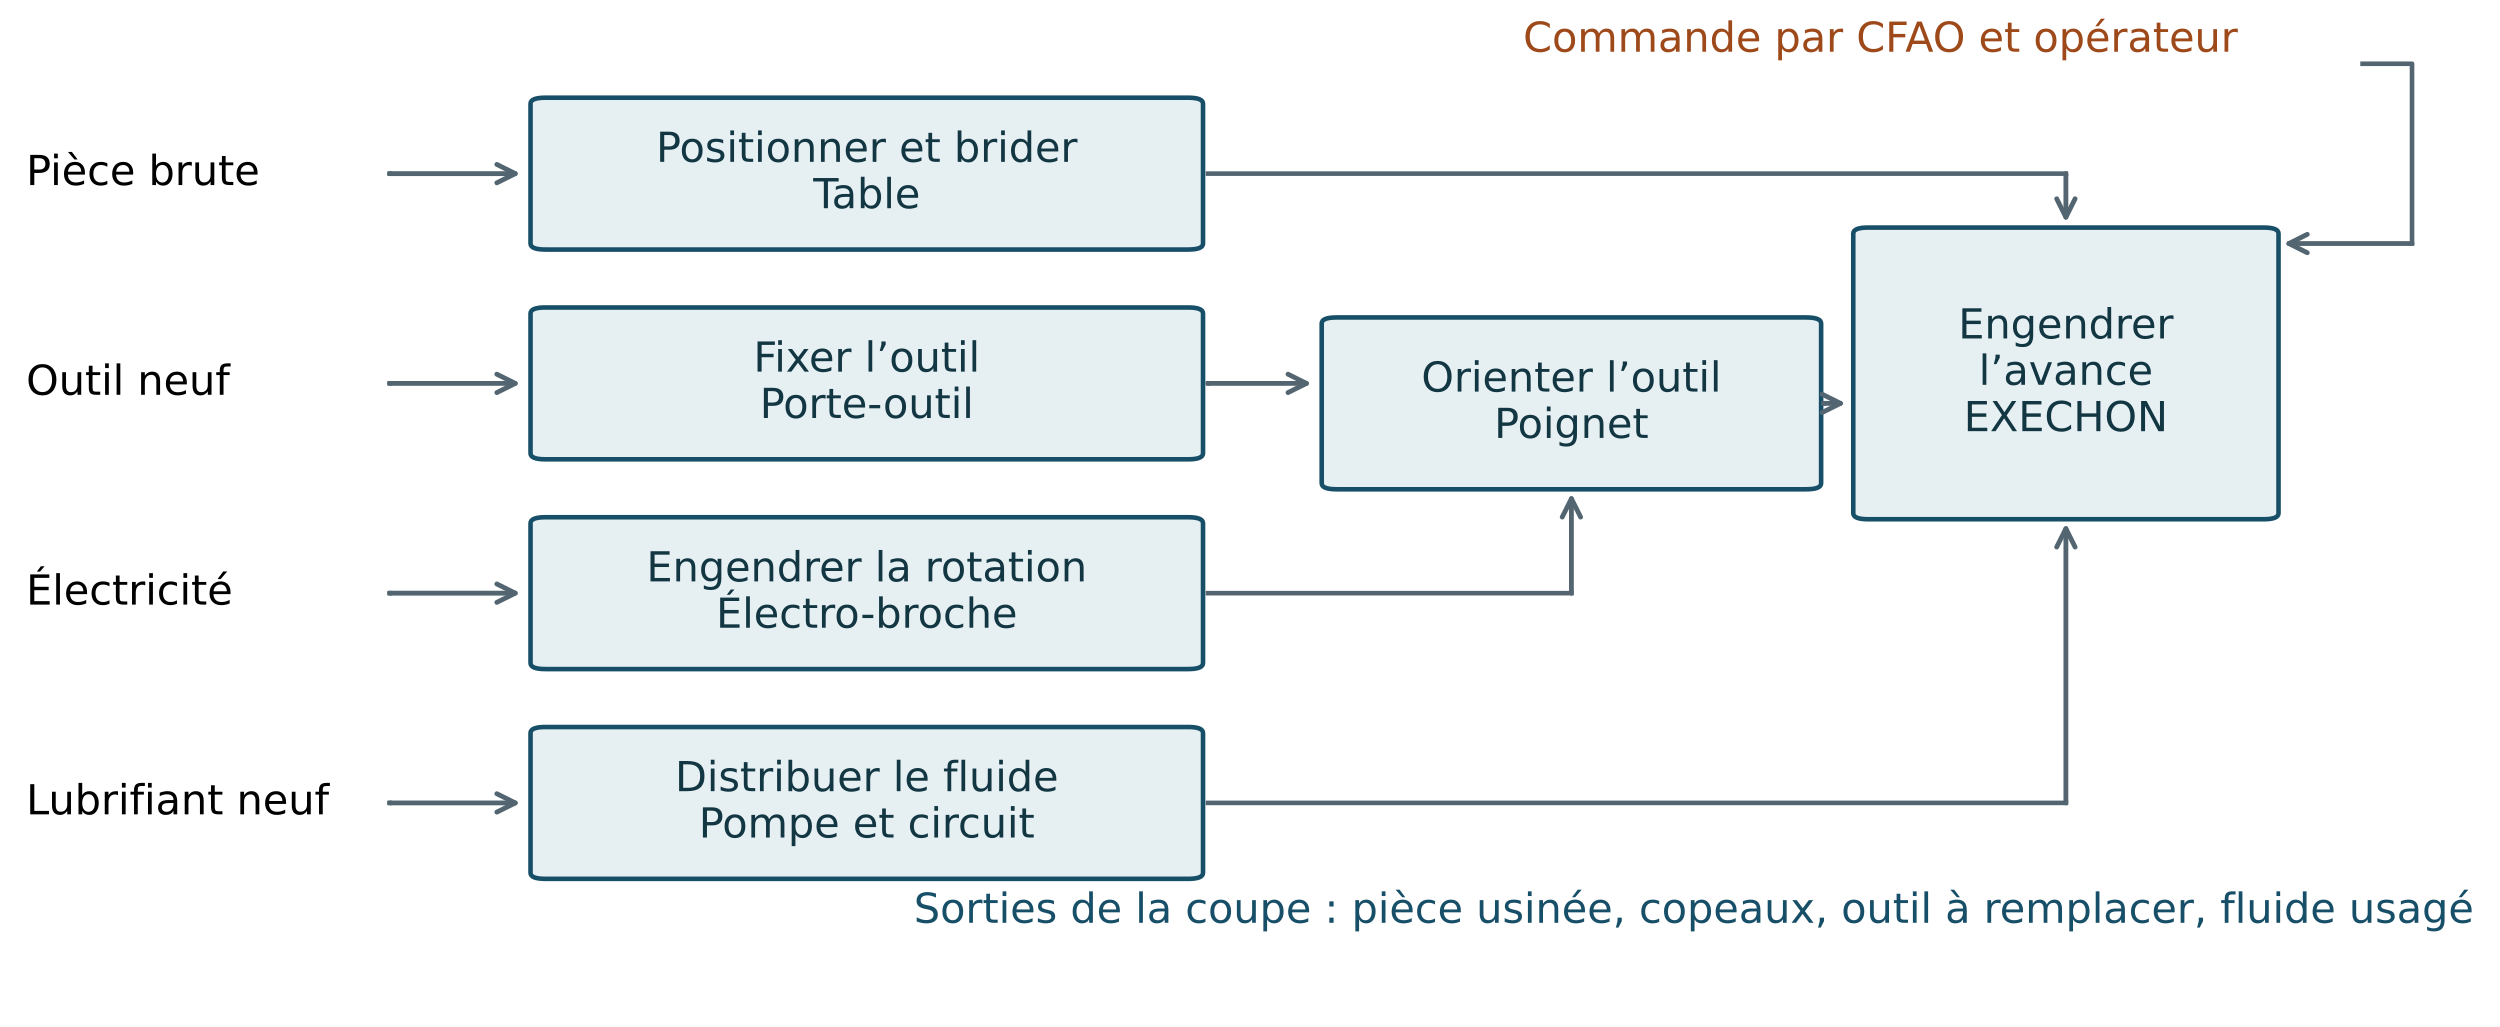
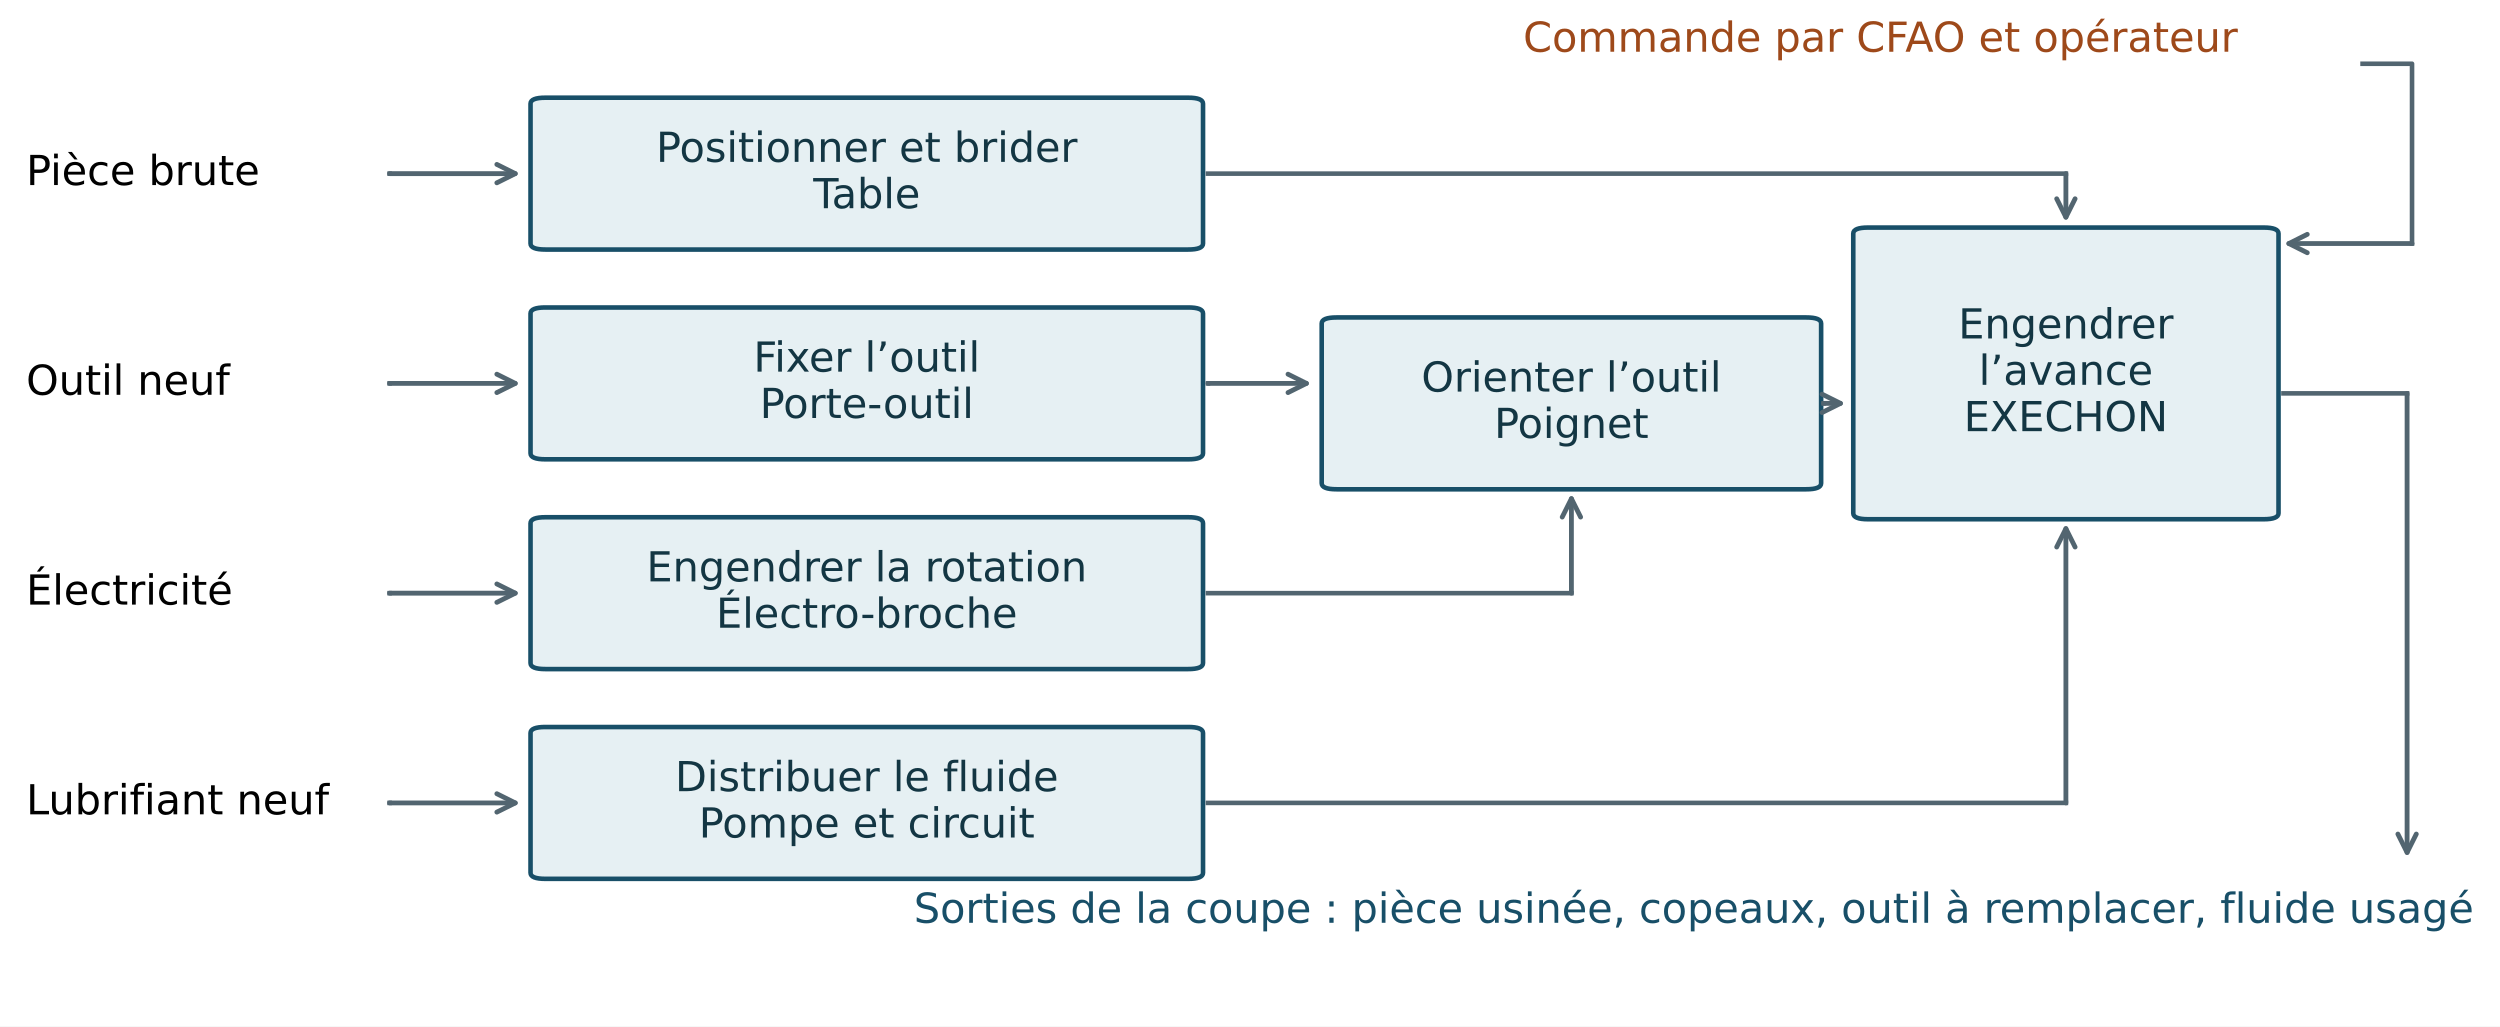
<svg xmlns="http://www.w3.org/2000/svg" xmlns:xlink="http://www.w3.org/1999/xlink" width="543.6pt" height="223.2pt" viewBox="0 0 543.6 223.2" version="1.1">
  <defs>
    <style type="text/css">*{stroke-linejoin: round; stroke-linecap: butt}</style>
  </defs>
  <g id="figure_1">
    <g id="patch_1">
      <path d="M 0 223.2 L 543.6 223.2 L 543.6 0 L 0 0 z " style="fill: #ffffff" />
    </g>
    <g id="axes_1">
      <g id="patch_2">
        <path d="M 118.584 54.259 L 258.36 54.259 Q 261.586 54.259 261.586 52.956 L 261.586 22.548 Q 261.586 21.245 258.36 21.245 L 118.584 21.245 Q 115.359 21.245 115.359 22.548 L 115.359 52.956 Q 115.359 54.259 118.584 54.259 z " clip-path="url(#p6e72e09a3e)" style="fill: #e6f0f3; stroke: #184f68; stroke-linejoin: miter" />
      </g>
      <g id="patch_3">
        <path d="M 118.584 99.871 L 258.36 99.871 Q 261.586 99.871 261.586 98.568 L 261.586 68.16 Q 261.586 66.857 258.36 66.857 L 118.584 66.857 Q 115.359 66.857 115.359 68.16 L 115.359 98.568 Q 115.359 99.871 118.584 99.871 z " clip-path="url(#p6e72e09a3e)" style="fill: #e6f0f3; stroke: #184f68; stroke-linejoin: miter" />
      </g>
      <g id="patch_4">
        <path d="M 118.584 145.483 L 258.36 145.483 Q 261.586 145.483 261.586 144.18 L 261.586 113.772 Q 261.586 112.469 258.36 112.469 L 118.584 112.469 Q 115.359 112.469 115.359 113.772 L 115.359 144.18 Q 115.359 145.483 118.584 145.483 z " clip-path="url(#p6e72e09a3e)" style="fill: #e6f0f3; stroke: #184f68; stroke-linejoin: miter" />
      </g>
      <g id="patch_5">
        <path d="M 118.584 191.095 L 258.36 191.095 Q 261.586 191.095 261.586 189.792 L 261.586 159.384 Q 261.586 158.081 258.36 158.081 L 118.584 158.081 Q 115.359 158.081 115.359 159.384 L 115.359 189.792 Q 115.359 191.095 118.584 191.095 z " clip-path="url(#p6e72e09a3e)" style="fill: #e6f0f3; stroke: #184f68; stroke-linejoin: miter" />
      </g>
      <g id="patch_6">
        <path d="M 290.616 106.387 L 392.76 106.387 Q 395.985 106.387 395.985 105.084 L 395.985 70.332 Q 395.985 69.029 392.76 69.029 L 290.616 69.029 Q 287.39 69.029 287.39 70.332 L 287.39 105.084 Q 287.39 106.387 290.616 106.387 z " clip-path="url(#p6e72e09a3e)" style="fill: #e6f0f3; stroke: #184f68; stroke-linejoin: miter" />
      </g>
      <g id="patch_7">
        <path d="M 406.2 112.903 L 492.216 112.903 Q 495.441 112.903 495.441 111.6 L 495.441 50.784 Q 495.441 49.481 492.216 49.481 L 406.2 49.481 Q 402.974 49.481 402.974 50.784 L 402.974 111.6 Q 402.974 112.903 406.2 112.903 z " clip-path="url(#p6e72e09a3e)" style="fill: #e6f0f3; stroke: #184f68; stroke-linejoin: miter" />
      </g>
      <g id="line2d_1">
        <path d="M 84.715 37.752 " clip-path="url(#p6e72e09a3e)" style="fill: none; stroke: #526570; stroke-linecap: square" />
      </g>
      <g id="line2d_2">
        <path d="M 84.715 83.364 " clip-path="url(#p6e72e09a3e)" style="fill: none; stroke: #526570; stroke-linecap: square" />
      </g>
      <g id="line2d_3">
        <path d="M 84.715 128.976 " clip-path="url(#p6e72e09a3e)" style="fill: none; stroke: #526570; stroke-linecap: square" />
      </g>
      <g id="line2d_4">
        <path d="M 84.715 174.588 " clip-path="url(#p6e72e09a3e)" style="fill: none; stroke: #526570; stroke-linecap: square" />
      </g>
      <g id="line2d_5">
        <path d="M 262.661 37.752 L 449.208 37.752 " clip-path="url(#p6e72e09a3e)" style="fill: none; stroke: #526570; stroke-linecap: square" />
      </g>
      <g id="line2d_6">
        <path d="M 262.661 83.364 " clip-path="url(#p6e72e09a3e)" style="fill: none; stroke: #526570; stroke-linecap: square" />
      </g>
      <g id="line2d_7">
        <path d="M 262.661 128.976 L 341.688 128.976 " clip-path="url(#p6e72e09a3e)" style="fill: none; stroke: #526570; stroke-linecap: square" />
      </g>
      <g id="line2d_8">
        <path d="M 396.523 87.708 " clip-path="url(#p6e72e09a3e)" style="fill: none; stroke: #526570; stroke-linecap: square" />
      </g>
      <g id="line2d_9">
        <path d="M 262.661 174.588 L 449.208 174.588 " clip-path="url(#p6e72e09a3e)" style="fill: none; stroke: #526570; stroke-linecap: square" />
      </g>
      <g id="line2d_10">
        <path d="M 513.72 13.86 L 524.472 13.86 L 524.472 52.956 " clip-path="url(#p6e72e09a3e)" style="fill: none; stroke: #526570; stroke-linecap: square" />
+       </g>
+       <g id="line2d_11">
+         <path d="M 496.517 85.536 L 523.397 85.536 " clip-path="url(#p6e72e09a3e)" style="fill: none; stroke: #526570; stroke-linecap: square" />
      </g>
      <g id="text_1">
        <g transform="translate(5.688238 40.2356) scale(0.09 -0.09)">
          <defs>
            <path id="DejaVuSans-50" d="M 1259 4147 L 1259 2394 L 2053 2394 Q 2494 2394 2734 2622 Q 2975 2850 2975 3272 Q 2975 3691 2734 3919 Q 2494 4147 2053 4147 L 1259 4147 z M 628 4666 L 2053 4666 Q 2838 4666 3239 4311 Q 3641 3956 3641 3272 Q 3641 2581 3239 2228 Q 2838 1875 2053 1875 L 1259 1875 L 1259 0 L 628 0 L 628 4666 z " transform="scale(0.015625)" />
            <path id="DejaVuSans-69" d="M 603 3500 L 1178 3500 L 1178 0 L 603 0 L 603 3500 z M 603 4863 L 1178 4863 L 1178 4134 L 603 4134 L 603 4863 z " transform="scale(0.015625)" />
            <path id="DejaVuSans-e8" d="M 3597 1894 L 3597 1613 L 953 1613 Q 991 1019 1311 708 Q 1631 397 2203 397 Q 2534 397 2845 478 Q 3156 559 3463 722 L 3463 178 Q 3153 47 2828 -22 Q 2503 -91 2169 -91 Q 1331 -91 842 396 Q 353 884 353 1716 Q 353 2575 817 3079 Q 1281 3584 2069 3584 Q 2775 3584 3186 3129 Q 3597 2675 3597 1894 z M 3022 2063 Q 3016 2534 2758 2815 Q 2500 3097 2075 3097 Q 1594 3097 1305 2825 Q 1016 2553 972 2059 L 3022 2063 z M 1579 5119 L 2460 3950 L 1982 3950 L 963 5119 L 1579 5119 z " transform="scale(0.015625)" />
            <path id="DejaVuSans-63" d="M 3122 3366 L 3122 2828 Q 2878 2963 2633 3030 Q 2388 3097 2138 3097 Q 1578 3097 1268 2742 Q 959 2388 959 1747 Q 959 1106 1268 751 Q 1578 397 2138 397 Q 2388 397 2633 464 Q 2878 531 3122 666 L 3122 134 Q 2881 22 2623 -34 Q 2366 -91 2075 -91 Q 1284 -91 818 406 Q 353 903 353 1747 Q 353 2603 823 3093 Q 1294 3584 2113 3584 Q 2378 3584 2631 3529 Q 2884 3475 3122 3366 z " transform="scale(0.015625)" />
            <path id="DejaVuSans-65" d="M 3597 1894 L 3597 1613 L 953 1613 Q 991 1019 1311 708 Q 1631 397 2203 397 Q 2534 397 2845 478 Q 3156 559 3463 722 L 3463 178 Q 3153 47 2828 -22 Q 2503 -91 2169 -91 Q 1331 -91 842 396 Q 353 884 353 1716 Q 353 2575 817 3079 Q 1281 3584 2069 3584 Q 2775 3584 3186 3129 Q 3597 2675 3597 1894 z M 3022 2063 Q 3016 2534 2758 2815 Q 2500 3097 2075 3097 Q 1594 3097 1305 2825 Q 1016 2553 972 2059 L 3022 2063 z " transform="scale(0.015625)" />
            <path id="DejaVuSans-20" transform="scale(0.015625)" />
            <path id="DejaVuSans-62" d="M 3116 1747 Q 3116 2381 2855 2742 Q 2594 3103 2138 3103 Q 1681 3103 1420 2742 Q 1159 2381 1159 1747 Q 1159 1113 1420 752 Q 1681 391 2138 391 Q 2594 391 2855 752 Q 3116 1113 3116 1747 z M 1159 2969 Q 1341 3281 1617 3432 Q 1894 3584 2278 3584 Q 2916 3584 3314 3078 Q 3713 2572 3713 1747 Q 3713 922 3314 415 Q 2916 -91 2278 -91 Q 1894 -91 1617 61 Q 1341 213 1159 525 L 1159 0 L 581 0 L 581 4863 L 1159 4863 L 1159 2969 z " transform="scale(0.015625)" />
            <path id="DejaVuSans-72" d="M 2631 2963 Q 2534 3019 2420 3045 Q 2306 3072 2169 3072 Q 1681 3072 1420 2755 Q 1159 2438 1159 1844 L 1159 0 L 581 0 L 581 3500 L 1159 3500 L 1159 2956 Q 1341 3275 1631 3429 Q 1922 3584 2338 3584 Q 2397 3584 2469 3576 Q 2541 3569 2628 3553 L 2631 2963 z " transform="scale(0.015625)" />
            <path id="DejaVuSans-75" d="M 544 1381 L 544 3500 L 1119 3500 L 1119 1403 Q 1119 906 1312 657 Q 1506 409 1894 409 Q 2359 409 2629 706 Q 2900 1003 2900 1516 L 2900 3500 L 3475 3500 L 3475 0 L 2900 0 L 2900 538 Q 2691 219 2414 64 Q 2138 -91 1772 -91 Q 1169 -91 856 284 Q 544 659 544 1381 z M 1991 3584 L 1991 3584 z " transform="scale(0.015625)" />
            <path id="DejaVuSans-74" d="M 1172 4494 L 1172 3500 L 2356 3500 L 2356 3053 L 1172 3053 L 1172 1153 Q 1172 725 1289 603 Q 1406 481 1766 481 L 2356 481 L 2356 0 L 1766 0 Q 1100 0 847 248 Q 594 497 594 1153 L 594 3053 L 172 3053 L 172 3500 L 594 3500 L 594 4494 L 1172 4494 z " transform="scale(0.015625)" />
          </defs>
          <use xlink:href="#DejaVuSans-50" />
          <use xlink:href="#DejaVuSans-69" transform="translate(58.05273 0)" />
          <use xlink:href="#DejaVuSans-e8" transform="translate(85.83594 0)" />
          <use xlink:href="#DejaVuSans-63" transform="translate(147.3594 0)" />
          <use xlink:href="#DejaVuSans-65" transform="translate(202.3398 0)" />
          <use xlink:href="#DejaVuSans-20" transform="translate(263.8633 0)" />
          <use xlink:href="#DejaVuSans-62" transform="translate(295.6504 0)" />
          <use xlink:href="#DejaVuSans-72" transform="translate(359.127 0)" />
          <use xlink:href="#DejaVuSans-75" transform="translate(400.2402 0)" />
          <use xlink:href="#DejaVuSans-74" transform="translate(463.6191 0)" />
          <use xlink:href="#DejaVuSans-65" transform="translate(502.8281 0)" />
        </g>
      </g>
      <g id="patch_8">
        <path d="M 84.715 37.752 Q 98.962 37.752 112.034 37.752 " style="fill: none; stroke: #526570; stroke-width: 1.05; stroke-linecap: round" />
        <path d="M 108.034 35.752 L 112.034 37.752 L 108.034 39.752 " style="fill: none; stroke: #526570; stroke-width: 1.05; stroke-linecap: round" />
      </g>
      <g id="text_2">
        <g style="fill: #133643" transform="translate(142.6579 35.19658) scale(0.09 -0.09)">
          <defs>
            <path id="DejaVuSans-6f" d="M 1959 3097 Q 1497 3097 1228 2736 Q 959 2375 959 1747 Q 959 1119 1226 758 Q 1494 397 1959 397 Q 2419 397 2687 759 Q 2956 1122 2956 1747 Q 2956 2369 2687 2733 Q 2419 3097 1959 3097 z M 1959 3584 Q 2709 3584 3137 3096 Q 3566 2609 3566 1747 Q 3566 888 3137 398 Q 2709 -91 1959 -91 Q 1206 -91 779 398 Q 353 888 353 1747 Q 353 2609 779 3096 Q 1206 3584 1959 3584 z " transform="scale(0.015625)" />
            <path id="DejaVuSans-73" d="M 2834 3397 L 2834 2853 Q 2591 2978 2328 3040 Q 2066 3103 1784 3103 Q 1356 3103 1142 2972 Q 928 2841 928 2578 Q 928 2378 1081 2264 Q 1234 2150 1697 2047 L 1894 2003 Q 2506 1872 2764 1633 Q 3022 1394 3022 966 Q 3022 478 2636 193 Q 2250 -91 1575 -91 Q 1294 -91 989 -36 Q 684 19 347 128 L 347 722 Q 666 556 975 473 Q 1284 391 1588 391 Q 1994 391 2212 530 Q 2431 669 2431 922 Q 2431 1156 2273 1281 Q 2116 1406 1581 1522 L 1381 1569 Q 847 1681 609 1914 Q 372 2147 372 2553 Q 372 3047 722 3315 Q 1072 3584 1716 3584 Q 2034 3584 2315 3537 Q 2597 3491 2834 3397 z " transform="scale(0.015625)" />
            <path id="DejaVuSans-6e" d="M 3513 2113 L 3513 0 L 2938 0 L 2938 2094 Q 2938 2591 2744 2837 Q 2550 3084 2163 3084 Q 1697 3084 1428 2787 Q 1159 2491 1159 1978 L 1159 0 L 581 0 L 581 3500 L 1159 3500 L 1159 2956 Q 1366 3272 1645 3428 Q 1925 3584 2291 3584 Q 2894 3584 3203 3211 Q 3513 2838 3513 2113 z " transform="scale(0.015625)" />
            <path id="DejaVuSans-64" d="M 2906 2969 L 2906 4863 L 3481 4863 L 3481 0 L 2906 0 L 2906 525 Q 2725 213 2448 61 Q 2172 -91 1784 -91 Q 1150 -91 751 415 Q 353 922 353 1747 Q 353 2572 751 3078 Q 1150 3584 1784 3584 Q 2172 3584 2448 3432 Q 2725 3281 2906 2969 z M 947 1747 Q 947 1113 1208 752 Q 1469 391 1925 391 Q 2381 391 2643 752 Q 2906 1113 2906 1747 Q 2906 2381 2643 2742 Q 2381 3103 1925 3103 Q 1469 3103 1208 2742 Q 947 2381 947 1747 z " transform="scale(0.015625)" />
          </defs>
          <use xlink:href="#DejaVuSans-50" />
          <use xlink:href="#DejaVuSans-6f" transform="translate(56.67773 0)" />
          <use xlink:href="#DejaVuSans-73" transform="translate(117.8594 0)" />
          <use xlink:href="#DejaVuSans-69" transform="translate(169.959 0)" />
          <use xlink:href="#DejaVuSans-74" transform="translate(197.7422 0)" />
          <use xlink:href="#DejaVuSans-69" transform="translate(236.9512 0)" />
          <use xlink:href="#DejaVuSans-6f" transform="translate(264.7344 0)" />
          <use xlink:href="#DejaVuSans-6e" transform="translate(325.916 0)" />
          <use xlink:href="#DejaVuSans-6e" transform="translate(389.2949 0)" />
          <use xlink:href="#DejaVuSans-65" transform="translate(452.6738 0)" />
          <use xlink:href="#DejaVuSans-72" transform="translate(514.1973 0)" />
          <use xlink:href="#DejaVuSans-20" transform="translate(555.3105 0)" />
          <use xlink:href="#DejaVuSans-65" transform="translate(587.0977 0)" />
          <use xlink:href="#DejaVuSans-74" transform="translate(648.6211 0)" />
          <use xlink:href="#DejaVuSans-20" transform="translate(687.8301 0)" />
          <use xlink:href="#DejaVuSans-62" transform="translate(719.6172 0)" />
          <use xlink:href="#DejaVuSans-72" transform="translate(783.0938 0)" />
          <use xlink:href="#DejaVuSans-69" transform="translate(824.207 0)" />
          <use xlink:href="#DejaVuSans-64" transform="translate(851.9902 0)" />
          <use xlink:href="#DejaVuSans-65" transform="translate(915.4668 0)" />
          <use xlink:href="#DejaVuSans-72" transform="translate(976.9902 0)" />
        </g>
        <g style="fill: #133643" transform="translate(176.8325 45.27462) scale(0.09 -0.09)">
          <defs>
            <path id="DejaVuSans-54" d="M -19 4666 L 3928 4666 L 3928 4134 L 2272 4134 L 2272 0 L 1638 0 L 1638 4134 L -19 4134 L -19 4666 z " transform="scale(0.015625)" />
            <path id="DejaVuSans-61" d="M 2194 1759 Q 1497 1759 1228 1600 Q 959 1441 959 1056 Q 959 750 1161 570 Q 1363 391 1709 391 Q 2188 391 2477 730 Q 2766 1069 2766 1631 L 2766 1759 L 2194 1759 z M 3341 1997 L 3341 0 L 2766 0 L 2766 531 Q 2569 213 2275 61 Q 1981 -91 1556 -91 Q 1019 -91 701 211 Q 384 513 384 1019 Q 384 1609 779 1909 Q 1175 2209 1959 2209 L 2766 2209 L 2766 2266 Q 2766 2663 2505 2880 Q 2244 3097 1772 3097 Q 1472 3097 1187 3025 Q 903 2953 641 2809 L 641 3341 Q 956 3463 1253 3523 Q 1550 3584 1831 3584 Q 2591 3584 2966 3190 Q 3341 2797 3341 1997 z " transform="scale(0.015625)" />
            <path id="DejaVuSans-6c" d="M 603 4863 L 1178 4863 L 1178 0 L 603 0 L 603 4863 z " transform="scale(0.015625)" />
          </defs>
          <use xlink:href="#DejaVuSans-54" />
          <use xlink:href="#DejaVuSans-61" transform="translate(44.58398 0)" />
          <use xlink:href="#DejaVuSans-62" transform="translate(105.8633 0)" />
          <use xlink:href="#DejaVuSans-6c" transform="translate(169.3398 0)" />
          <use xlink:href="#DejaVuSans-65" transform="translate(197.123 0)" />
        </g>
      </g>
      <g id="text_3">
        <g transform="translate(5.688238 85.8475) scale(0.09 -0.09)">
          <defs>
            <path id="DejaVuSans-4f" d="M 2522 4238 Q 1834 4238 1429 3725 Q 1025 3213 1025 2328 Q 1025 1447 1429 934 Q 1834 422 2522 422 Q 3209 422 3611 934 Q 4013 1447 4013 2328 Q 4013 3213 3611 3725 Q 3209 4238 2522 4238 z M 2522 4750 Q 3503 4750 4090 4092 Q 4678 3434 4678 2328 Q 4678 1225 4090 567 Q 3503 -91 2522 -91 Q 1538 -91 948 565 Q 359 1222 359 2328 Q 359 3434 948 4092 Q 1538 4750 2522 4750 z " transform="scale(0.015625)" />
            <path id="DejaVuSans-66" d="M 2375 4863 L 2375 4384 L 1825 4384 Q 1516 4384 1395 4259 Q 1275 4134 1275 3809 L 1275 3500 L 2222 3500 L 2222 3053 L 1275 3053 L 1275 0 L 697 0 L 697 3053 L 147 3053 L 147 3500 L 697 3500 L 697 3744 Q 697 4328 969 4595 Q 1241 4863 1831 4863 L 2375 4863 z " transform="scale(0.015625)" />
          </defs>
          <use xlink:href="#DejaVuSans-4f" />
          <use xlink:href="#DejaVuSans-75" transform="translate(78.71094 0)" />
          <use xlink:href="#DejaVuSans-74" transform="translate(142.0898 0)" />
          <use xlink:href="#DejaVuSans-69" transform="translate(181.2988 0)" />
          <use xlink:href="#DejaVuSans-6c" transform="translate(209.082 0)" />
          <use xlink:href="#DejaVuSans-20" transform="translate(236.8652 0)" />
          <use xlink:href="#DejaVuSans-6e" transform="translate(268.6523 0)" />
          <use xlink:href="#DejaVuSans-65" transform="translate(332.0312 0)" />
          <use xlink:href="#DejaVuSans-75" transform="translate(393.5547 0)" />
          <use xlink:href="#DejaVuSans-66" transform="translate(456.9336 0)" />
        </g>
      </g>
      <g id="patch_9">
        <path d="M 84.715 83.364 Q 98.962 83.364 112.034 83.364 " style="fill: none; stroke: #526570; stroke-width: 1.05; stroke-linecap: round" />
        <path d="M 108.034 81.364 L 112.034 83.364 L 108.034 85.364 " style="fill: none; stroke: #526570; stroke-width: 1.05; stroke-linecap: round" />
      </g>
      <g id="text_4">
        <g style="fill: #133643" transform="translate(163.8381 80.80848) scale(0.09 -0.09)">
          <defs>
            <path id="DejaVuSans-46" d="M 628 4666 L 3309 4666 L 3309 4134 L 1259 4134 L 1259 2759 L 3109 2759 L 3109 2228 L 1259 2228 L 1259 0 L 628 0 L 628 4666 z " transform="scale(0.015625)" />
            <path id="DejaVuSans-78" d="M 3513 3500 L 2247 1797 L 3578 0 L 2900 0 L 1881 1375 L 863 0 L 184 0 L 1544 1831 L 300 3500 L 978 3500 L 1906 2253 L 2834 3500 L 3513 3500 z " transform="scale(0.015625)" />
            <path id="DejaVuSans-2019" d="M 813 4666 L 1472 4666 L 1472 4191 L 959 3194 L 556 3194 L 813 4191 L 813 4666 z " transform="scale(0.015625)" />
          </defs>
          <use xlink:href="#DejaVuSans-46" />
          <use xlink:href="#DejaVuSans-69" transform="translate(50.26953 0)" />
          <use xlink:href="#DejaVuSans-78" transform="translate(78.05273 0)" />
          <use xlink:href="#DejaVuSans-65" transform="translate(134.1074 0)" />
          <use xlink:href="#DejaVuSans-72" transform="translate(195.6309 0)" />
          <use xlink:href="#DejaVuSans-20" transform="translate(236.7441 0)" />
          <use xlink:href="#DejaVuSans-6c" transform="translate(268.5312 0)" />
          <use xlink:href="#DejaVuSans-2019" transform="translate(296.3145 0)" />
          <use xlink:href="#DejaVuSans-6f" transform="translate(328.1016 0)" />
          <use xlink:href="#DejaVuSans-75" transform="translate(389.2832 0)" />
          <use xlink:href="#DejaVuSans-74" transform="translate(452.6621 0)" />
          <use xlink:href="#DejaVuSans-69" transform="translate(491.8711 0)" />
          <use xlink:href="#DejaVuSans-6c" transform="translate(519.6543 0)" />
        </g>
        <g style="fill: #133643" transform="translate(165.2078 90.88652) scale(0.09 -0.09)">
          <defs>
            <path id="DejaVuSans-2d" d="M 313 2009 L 1997 2009 L 1997 1497 L 313 1497 L 313 2009 z " transform="scale(0.015625)" />
          </defs>
          <use xlink:href="#DejaVuSans-50" />
          <use xlink:href="#DejaVuSans-6f" transform="translate(56.67773 0)" />
          <use xlink:href="#DejaVuSans-72" transform="translate(117.8594 0)" />
          <use xlink:href="#DejaVuSans-74" transform="translate(158.9727 0)" />
          <use xlink:href="#DejaVuSans-65" transform="translate(198.1816 0)" />
          <use xlink:href="#DejaVuSans-2d" transform="translate(259.7051 0)" />
          <use xlink:href="#DejaVuSans-6f" transform="translate(297.6641 0)" />
          <use xlink:href="#DejaVuSans-75" transform="translate(358.8457 0)" />
          <use xlink:href="#DejaVuSans-74" transform="translate(422.2246 0)" />
          <use xlink:href="#DejaVuSans-69" transform="translate(461.4336 0)" />
          <use xlink:href="#DejaVuSans-6c" transform="translate(489.2168 0)" />
        </g>
      </g>
      <g id="text_5">
        <g transform="translate(5.688238 131.4594) scale(0.09 -0.09)">
          <defs>
            <path id="DejaVuSans-c9" d="M 628 4666 L 3578 4666 L 3578 4134 L 1259 4134 L 1259 2753 L 3481 2753 L 3481 2222 L 1259 2222 L 1259 531 L 3634 531 L 3634 0 L 628 0 L 628 4666 z M 2268 5921 L 2846 5921 L 2134 5096 L 1655 5096 L 2268 5921 z " transform="scale(0.015625)" />
            <path id="DejaVuSans-e9" d="M 3597 1894 L 3597 1613 L 953 1613 Q 991 1019 1311 708 Q 1631 397 2203 397 Q 2534 397 2845 478 Q 3156 559 3463 722 L 3463 178 Q 3153 47 2828 -22 Q 2503 -91 2169 -91 Q 1331 -91 842 396 Q 353 884 353 1716 Q 353 2575 817 3079 Q 1281 3584 2069 3584 Q 2775 3584 3186 3129 Q 3597 2675 3597 1894 z M 3022 2063 Q 3016 2534 2758 2815 Q 2500 3097 2075 3097 Q 1594 3097 1305 2825 Q 1016 2553 972 2059 L 3022 2063 z M 2466 5119 L 3088 5119 L 2070 3944 L 1591 3944 L 2466 5119 z " transform="scale(0.015625)" />
          </defs>
          <use xlink:href="#DejaVuSans-c9" />
          <use xlink:href="#DejaVuSans-6c" transform="translate(63.18359 0)" />
          <use xlink:href="#DejaVuSans-65" transform="translate(90.9668 0)" />
          <use xlink:href="#DejaVuSans-63" transform="translate(152.4902 0)" />
          <use xlink:href="#DejaVuSans-74" transform="translate(207.4707 0)" />
          <use xlink:href="#DejaVuSans-72" transform="translate(246.6797 0)" />
          <use xlink:href="#DejaVuSans-69" transform="translate(287.793 0)" />
          <use xlink:href="#DejaVuSans-63" transform="translate(315.5762 0)" />
          <use xlink:href="#DejaVuSans-69" transform="translate(370.5566 0)" />
          <use xlink:href="#DejaVuSans-74" transform="translate(398.3398 0)" />
          <use xlink:href="#DejaVuSans-e9" transform="translate(437.5488 0)" />
        </g>
      </g>
      <g id="patch_10">
        <path d="M 84.715 128.976 Q 98.962 128.976 112.034 128.976 " style="fill: none; stroke: #526570; stroke-width: 1.05; stroke-linecap: round" />
        <path d="M 108.034 126.976 L 112.034 128.976 L 108.034 130.976 " style="fill: none; stroke: #526570; stroke-width: 1.05; stroke-linecap: round" />
      </g>
      <g id="text_6">
        <g style="fill: #133643" transform="translate(140.5632 126.4204) scale(0.09 -0.09)">
          <defs>
            <path id="DejaVuSans-45" d="M 628 4666 L 3578 4666 L 3578 4134 L 1259 4134 L 1259 2753 L 3481 2753 L 3481 2222 L 1259 2222 L 1259 531 L 3634 531 L 3634 0 L 628 0 L 628 4666 z " transform="scale(0.015625)" />
            <path id="DejaVuSans-67" d="M 2906 1791 Q 2906 2416 2648 2759 Q 2391 3103 1925 3103 Q 1463 3103 1205 2759 Q 947 2416 947 1791 Q 947 1169 1205 825 Q 1463 481 1925 481 Q 2391 481 2648 825 Q 2906 1169 2906 1791 z M 3481 434 Q 3481 -459 3084 -895 Q 2688 -1331 1869 -1331 Q 1566 -1331 1297 -1286 Q 1028 -1241 775 -1147 L 775 -588 Q 1028 -725 1275 -790 Q 1522 -856 1778 -856 Q 2344 -856 2625 -561 Q 2906 -266 2906 331 L 2906 616 Q 2728 306 2450 153 Q 2172 0 1784 0 Q 1141 0 747 490 Q 353 981 353 1791 Q 353 2603 747 3093 Q 1141 3584 1784 3584 Q 2172 3584 2450 3431 Q 2728 3278 2906 2969 L 2906 3500 L 3481 3500 L 3481 434 z " transform="scale(0.015625)" />
          </defs>
          <use xlink:href="#DejaVuSans-45" />
          <use xlink:href="#DejaVuSans-6e" transform="translate(63.18359 0)" />
          <use xlink:href="#DejaVuSans-67" transform="translate(126.5625 0)" />
          <use xlink:href="#DejaVuSans-65" transform="translate(190.0391 0)" />
          <use xlink:href="#DejaVuSans-6e" transform="translate(251.5625 0)" />
          <use xlink:href="#DejaVuSans-64" transform="translate(314.9414 0)" />
          <use xlink:href="#DejaVuSans-72" transform="translate(378.418 0)" />
          <use xlink:href="#DejaVuSans-65" transform="translate(417.2812 0)" />
          <use xlink:href="#DejaVuSans-72" transform="translate(478.8047 0)" />
          <use xlink:href="#DejaVuSans-20" transform="translate(519.918 0)" />
          <use xlink:href="#DejaVuSans-6c" transform="translate(551.7051 0)" />
          <use xlink:href="#DejaVuSans-61" transform="translate(579.4883 0)" />
          <use xlink:href="#DejaVuSans-20" transform="translate(640.7676 0)" />
          <use xlink:href="#DejaVuSans-72" transform="translate(672.5547 0)" />
          <use xlink:href="#DejaVuSans-6f" transform="translate(711.418 0)" />
          <use xlink:href="#DejaVuSans-74" transform="translate(772.5996 0)" />
          <use xlink:href="#DejaVuSans-61" transform="translate(811.8086 0)" />
          <use xlink:href="#DejaVuSans-74" transform="translate(873.0879 0)" />
          <use xlink:href="#DejaVuSans-69" transform="translate(912.2969 0)" />
          <use xlink:href="#DejaVuSans-6f" transform="translate(940.0801 0)" />
          <use xlink:href="#DejaVuSans-6e" transform="translate(1001.262 0)" />
        </g>
        <g style="fill: #133643" transform="translate(155.7072 136.4984) scale(0.09 -0.09)">
          <defs>
            <path id="DejaVuSans-68" d="M 3513 2113 L 3513 0 L 2938 0 L 2938 2094 Q 2938 2591 2744 2837 Q 2550 3084 2163 3084 Q 1697 3084 1428 2787 Q 1159 2491 1159 1978 L 1159 0 L 581 0 L 581 4863 L 1159 4863 L 1159 2956 Q 1366 3272 1645 3428 Q 1925 3584 2291 3584 Q 2894 3584 3203 3211 Q 3513 2838 3513 2113 z " transform="scale(0.015625)" />
          </defs>
          <use xlink:href="#DejaVuSans-c9" />
          <use xlink:href="#DejaVuSans-6c" transform="translate(63.18359 0)" />
          <use xlink:href="#DejaVuSans-65" transform="translate(90.9668 0)" />
          <use xlink:href="#DejaVuSans-63" transform="translate(152.4902 0)" />
          <use xlink:href="#DejaVuSans-74" transform="translate(207.4707 0)" />
          <use xlink:href="#DejaVuSans-72" transform="translate(246.6797 0)" />
          <use xlink:href="#DejaVuSans-6f" transform="translate(285.543 0)" />
          <use xlink:href="#DejaVuSans-2d" transform="translate(348.5996 0)" />
          <use xlink:href="#DejaVuSans-62" transform="translate(384.6836 0)" />
          <use xlink:href="#DejaVuSans-72" transform="translate(448.1602 0)" />
          <use xlink:href="#DejaVuSans-6f" transform="translate(487.0234 0)" />
          <use xlink:href="#DejaVuSans-63" transform="translate(548.2051 0)" />
          <use xlink:href="#DejaVuSans-68" transform="translate(603.1855 0)" />
          <use xlink:href="#DejaVuSans-65" transform="translate(666.5645 0)" />
        </g>
      </g>
      <g id="text_7">
        <g transform="translate(5.688238 177.0713) scale(0.09 -0.09)">
          <defs>
            <path id="DejaVuSans-4c" d="M 628 4666 L 1259 4666 L 1259 531 L 3531 531 L 3531 0 L 628 0 L 628 4666 z " transform="scale(0.015625)" />
          </defs>
          <use xlink:href="#DejaVuSans-4c" />
          <use xlink:href="#DejaVuSans-75" transform="translate(53.96289 0)" />
          <use xlink:href="#DejaVuSans-62" transform="translate(117.3418 0)" />
          <use xlink:href="#DejaVuSans-72" transform="translate(180.8184 0)" />
          <use xlink:href="#DejaVuSans-69" transform="translate(221.9316 0)" />
          <use xlink:href="#DejaVuSans-66" transform="translate(249.7148 0)" />
          <use xlink:href="#DejaVuSans-69" transform="translate(284.9199 0)" />
          <use xlink:href="#DejaVuSans-61" transform="translate(312.7031 0)" />
          <use xlink:href="#DejaVuSans-6e" transform="translate(373.9824 0)" />
          <use xlink:href="#DejaVuSans-74" transform="translate(437.3613 0)" />
          <use xlink:href="#DejaVuSans-20" transform="translate(476.5703 0)" />
          <use xlink:href="#DejaVuSans-6e" transform="translate(508.3574 0)" />
          <use xlink:href="#DejaVuSans-65" transform="translate(571.7363 0)" />
          <use xlink:href="#DejaVuSans-75" transform="translate(633.2598 0)" />
          <use xlink:href="#DejaVuSans-66" transform="translate(696.6387 0)" />
        </g>
      </g>
      <g id="patch_11">
        <path d="M 84.715 174.588 Q 98.962 174.588 112.034 174.588 " style="fill: none; stroke: #526570; stroke-width: 1.05; stroke-linecap: round" />
        <path d="M 108.034 172.588 L 112.034 174.588 L 108.034 176.588 " style="fill: none; stroke: #526570; stroke-width: 1.05; stroke-linecap: round" />
      </g>
      <g id="text_8">
        <g style="fill: #133643" transform="translate(146.7796 172.0323) scale(0.09 -0.09)">
          <defs>
            <path id="DejaVuSans-44" d="M 1259 4147 L 1259 519 L 2022 519 Q 2988 519 3436 956 Q 3884 1394 3884 2338 Q 3884 3275 3436 3711 Q 2988 4147 2022 4147 L 1259 4147 z M 628 4666 L 1925 4666 Q 3281 4666 3915 4102 Q 4550 3538 4550 2338 Q 4550 1131 3912 565 Q 3275 0 1925 0 L 628 0 L 628 4666 z " transform="scale(0.015625)" />
          </defs>
          <use xlink:href="#DejaVuSans-44" />
          <use xlink:href="#DejaVuSans-69" transform="translate(77.00195 0)" />
          <use xlink:href="#DejaVuSans-73" transform="translate(104.7852 0)" />
          <use xlink:href="#DejaVuSans-74" transform="translate(156.8848 0)" />
          <use xlink:href="#DejaVuSans-72" transform="translate(196.0938 0)" />
          <use xlink:href="#DejaVuSans-69" transform="translate(237.207 0)" />
          <use xlink:href="#DejaVuSans-62" transform="translate(264.9902 0)" />
          <use xlink:href="#DejaVuSans-75" transform="translate(328.4668 0)" />
          <use xlink:href="#DejaVuSans-65" transform="translate(391.8457 0)" />
          <use xlink:href="#DejaVuSans-72" transform="translate(453.3691 0)" />
          <use xlink:href="#DejaVuSans-20" transform="translate(494.4824 0)" />
          <use xlink:href="#DejaVuSans-6c" transform="translate(526.2695 0)" />
          <use xlink:href="#DejaVuSans-65" transform="translate(554.0527 0)" />
          <use xlink:href="#DejaVuSans-20" transform="translate(615.5762 0)" />
          <use xlink:href="#DejaVuSans-66" transform="translate(647.3633 0)" />
          <use xlink:href="#DejaVuSans-6c" transform="translate(682.5684 0)" />
          <use xlink:href="#DejaVuSans-75" transform="translate(710.3516 0)" />
          <use xlink:href="#DejaVuSans-69" transform="translate(773.7305 0)" />
          <use xlink:href="#DejaVuSans-64" transform="translate(801.5137 0)" />
          <use xlink:href="#DejaVuSans-65" transform="translate(864.9902 0)" />
        </g>
        <g style="fill: #133643" transform="translate(151.9525 182.1103) scale(0.09 -0.09)">
          <defs>
            <path id="DejaVuSans-6d" d="M 3328 2828 Q 3544 3216 3844 3400 Q 4144 3584 4550 3584 Q 5097 3584 5394 3201 Q 5691 2819 5691 2113 L 5691 0 L 5113 0 L 5113 2094 Q 5113 2597 4934 2840 Q 4756 3084 4391 3084 Q 3944 3084 3684 2787 Q 3425 2491 3425 1978 L 3425 0 L 2847 0 L 2847 2094 Q 2847 2600 2669 2842 Q 2491 3084 2119 3084 Q 1678 3084 1418 2786 Q 1159 2488 1159 1978 L 1159 0 L 581 0 L 581 3500 L 1159 3500 L 1159 2956 Q 1356 3278 1631 3431 Q 1906 3584 2284 3584 Q 2666 3584 2933 3390 Q 3200 3197 3328 2828 z " transform="scale(0.015625)" />
            <path id="DejaVuSans-70" d="M 1159 525 L 1159 -1331 L 581 -1331 L 581 3500 L 1159 3500 L 1159 2969 Q 1341 3281 1617 3432 Q 1894 3584 2278 3584 Q 2916 3584 3314 3078 Q 3713 2572 3713 1747 Q 3713 922 3314 415 Q 2916 -91 2278 -91 Q 1894 -91 1617 61 Q 1341 213 1159 525 z M 3116 1747 Q 3116 2381 2855 2742 Q 2594 3103 2138 3103 Q 1681 3103 1420 2742 Q 1159 2381 1159 1747 Q 1159 1113 1420 752 Q 1681 391 2138 391 Q 2594 391 2855 752 Q 3116 1113 3116 1747 z " transform="scale(0.015625)" />
          </defs>
          <use xlink:href="#DejaVuSans-50" />
          <use xlink:href="#DejaVuSans-6f" transform="translate(56.67773 0)" />
          <use xlink:href="#DejaVuSans-6d" transform="translate(117.8594 0)" />
          <use xlink:href="#DejaVuSans-70" transform="translate(215.2715 0)" />
          <use xlink:href="#DejaVuSans-65" transform="translate(278.748 0)" />
          <use xlink:href="#DejaVuSans-20" transform="translate(340.2715 0)" />
          <use xlink:href="#DejaVuSans-65" transform="translate(372.0586 0)" />
          <use xlink:href="#DejaVuSans-74" transform="translate(433.582 0)" />
          <use xlink:href="#DejaVuSans-20" transform="translate(472.791 0)" />
          <use xlink:href="#DejaVuSans-63" transform="translate(504.5781 0)" />
          <use xlink:href="#DejaVuSans-69" transform="translate(559.5586 0)" />
          <use xlink:href="#DejaVuSans-72" transform="translate(587.3418 0)" />
          <use xlink:href="#DejaVuSans-63" transform="translate(626.2051 0)" />
          <use xlink:href="#DejaVuSans-75" transform="translate(681.1855 0)" />
          <use xlink:href="#DejaVuSans-69" transform="translate(744.5645 0)" />
          <use xlink:href="#DejaVuSans-74" transform="translate(772.3477 0)" />
        </g>
      </g>
      <g id="text_9">
        <g style="fill: #133643" transform="translate(309.0615 85.15247) scale(0.09 -0.09)">
          <use xlink:href="#DejaVuSans-4f" />
          <use xlink:href="#DejaVuSans-72" transform="translate(78.71094 0)" />
          <use xlink:href="#DejaVuSans-69" transform="translate(119.8242 0)" />
          <use xlink:href="#DejaVuSans-65" transform="translate(147.6074 0)" />
          <use xlink:href="#DejaVuSans-6e" transform="translate(209.1309 0)" />
          <use xlink:href="#DejaVuSans-74" transform="translate(272.5098 0)" />
          <use xlink:href="#DejaVuSans-65" transform="translate(311.7188 0)" />
          <use xlink:href="#DejaVuSans-72" transform="translate(373.2422 0)" />
          <use xlink:href="#DejaVuSans-20" transform="translate(414.3555 0)" />
          <use xlink:href="#DejaVuSans-6c" transform="translate(446.1426 0)" />
          <use xlink:href="#DejaVuSans-2019" transform="translate(473.9258 0)" />
          <use xlink:href="#DejaVuSans-6f" transform="translate(505.7129 0)" />
          <use xlink:href="#DejaVuSans-75" transform="translate(566.8945 0)" />
          <use xlink:href="#DejaVuSans-74" transform="translate(630.2734 0)" />
          <use xlink:href="#DejaVuSans-69" transform="translate(669.4824 0)" />
          <use xlink:href="#DejaVuSans-6c" transform="translate(697.2656 0)" />
        </g>
        <g style="fill: #133643" transform="translate(324.8924 95.23051) scale(0.09 -0.09)">
          <use xlink:href="#DejaVuSans-50" />
          <use xlink:href="#DejaVuSans-6f" transform="translate(56.67773 0)" />
          <use xlink:href="#DejaVuSans-69" transform="translate(117.8594 0)" />
          <use xlink:href="#DejaVuSans-67" transform="translate(145.6426 0)" />
          <use xlink:href="#DejaVuSans-6e" transform="translate(209.1191 0)" />
          <use xlink:href="#DejaVuSans-65" transform="translate(272.498 0)" />
          <use xlink:href="#DejaVuSans-74" transform="translate(334.0215 0)" />
        </g>
      </g>
      <g id="text_10">
        <g style="fill: #133643" transform="translate(425.8107 73.59747) scale(0.09 -0.09)">
          <use xlink:href="#DejaVuSans-45" />
          <use xlink:href="#DejaVuSans-6e" transform="translate(63.18359 0)" />
          <use xlink:href="#DejaVuSans-67" transform="translate(126.5625 0)" />
          <use xlink:href="#DejaVuSans-65" transform="translate(190.0391 0)" />
          <use xlink:href="#DejaVuSans-6e" transform="translate(251.5625 0)" />
          <use xlink:href="#DejaVuSans-64" transform="translate(314.9414 0)" />
          <use xlink:href="#DejaVuSans-72" transform="translate(378.418 0)" />
          <use xlink:href="#DejaVuSans-65" transform="translate(417.2812 0)" />
          <use xlink:href="#DejaVuSans-72" transform="translate(478.8047 0)" />
        </g>
        <g style="fill: #133643" transform="translate(430.2537 83.67551) scale(0.09 -0.09)">
          <defs>
            <path id="DejaVuSans-76" d="M 191 3500 L 800 3500 L 1894 563 L 2988 3500 L 3597 3500 L 2284 0 L 1503 0 L 191 3500 z " transform="scale(0.015625)" />
          </defs>
          <use xlink:href="#DejaVuSans-6c" />
          <use xlink:href="#DejaVuSans-2019" transform="translate(27.7832 0)" />
          <use xlink:href="#DejaVuSans-61" transform="translate(59.57031 0)" />
          <use xlink:href="#DejaVuSans-76" transform="translate(120.8496 0)" />
          <use xlink:href="#DejaVuSans-61" transform="translate(180.0293 0)" />
          <use xlink:href="#DejaVuSans-6e" transform="translate(241.3086 0)" />
          <use xlink:href="#DejaVuSans-63" transform="translate(304.6875 0)" />
          <use xlink:href="#DejaVuSans-65" transform="translate(359.668 0)" />
        </g>
        <g style="fill: #133643" transform="translate(427.0032 93.75354) scale(0.09 -0.09)">
          <defs>
            <path id="DejaVuSans-58" d="M 403 4666 L 1081 4666 L 2241 2931 L 3406 4666 L 4084 4666 L 2584 2425 L 4184 0 L 3506 0 L 2194 1984 L 872 0 L 191 0 L 1856 2491 L 403 4666 z " transform="scale(0.015625)" />
            <path id="DejaVuSans-43" d="M 4122 4306 L 4122 3641 Q 3803 3938 3442 4084 Q 3081 4231 2675 4231 Q 1875 4231 1450 3742 Q 1025 3253 1025 2328 Q 1025 1406 1450 917 Q 1875 428 2675 428 Q 3081 428 3442 575 Q 3803 722 4122 1019 L 4122 359 Q 3791 134 3420 21 Q 3050 -91 2638 -91 Q 1578 -91 968 557 Q 359 1206 359 2328 Q 359 3453 968 4101 Q 1578 4750 2638 4750 Q 3056 4750 3426 4639 Q 3797 4528 4122 4306 z " transform="scale(0.015625)" />
            <path id="DejaVuSans-48" d="M 628 4666 L 1259 4666 L 1259 2753 L 3553 2753 L 3553 4666 L 4184 4666 L 4184 0 L 3553 0 L 3553 2222 L 1259 2222 L 1259 0 L 628 0 L 628 4666 z " transform="scale(0.015625)" />
            <path id="DejaVuSans-4e" d="M 628 4666 L 1478 4666 L 3547 763 L 3547 4666 L 4159 4666 L 4159 0 L 3309 0 L 1241 3903 L 1241 0 L 628 0 L 628 4666 z " transform="scale(0.015625)" />
          </defs>
          <use xlink:href="#DejaVuSans-45" />
          <use xlink:href="#DejaVuSans-58" transform="translate(63.18359 0)" />
          <use xlink:href="#DejaVuSans-45" transform="translate(131.6895 0)" />
          <use xlink:href="#DejaVuSans-43" transform="translate(194.873 0)" />
          <use xlink:href="#DejaVuSans-48" transform="translate(264.6973 0)" />
          <use xlink:href="#DejaVuSans-4f" transform="translate(339.8926 0)" />
          <use xlink:href="#DejaVuSans-4e" transform="translate(418.6035 0)" />
        </g>
      </g>
      <g id="patch_12">
        <path d="M 449.208 37.752 Q 449.208 43.074 449.208 47.221 " style="fill: none; stroke: #526570; stroke-width: 1.05; stroke-linecap: round" />
        <path d="M 451.208 43.221 L 449.208 47.221 L 447.208 43.221 " style="fill: none; stroke: #526570; stroke-width: 1.05; stroke-linecap: round" />
      </g>
      <g id="patch_13">
        <path d="M 262.661 83.364 Q 273.95 83.364 284.066 83.364 " style="fill: none; stroke: #526570; stroke-width: 1.05; stroke-linecap: round" />
        <path d="M 280.066 81.364 L 284.066 83.364 L 280.066 85.364 " style="fill: none; stroke: #526570; stroke-width: 1.05; stroke-linecap: round" />
      </g>
      <g id="patch_14">
        <path d="M 341.688 128.976 Q 341.688 118.116 341.688 108.43 " style="fill: none; stroke: #526570; stroke-width: 1.05; stroke-linecap: round" />
        <path d="M 339.688 112.43 L 341.688 108.43 L 343.688 112.43 " style="fill: none; stroke: #526570; stroke-width: 1.05; stroke-linecap: round" />
      </g>
      <g id="patch_15">
        <path d="M 396.523 87.708 Q 398.942 87.708 400.188 87.708 " style="fill: none; stroke: #526570; stroke-width: 1.05; stroke-linecap: round" />
        <path d="M 396.188 85.708 L 400.188 87.708 L 396.188 89.708 " style="fill: none; stroke: #526570; stroke-width: 1.05; stroke-linecap: round" />
      </g>
      <g id="patch_16">
        <path d="M 449.208 174.588 Q 449.208 144.18 449.208 114.946 " style="fill: none; stroke: #526570; stroke-width: 1.05; stroke-linecap: round" />
        <path d="M 447.208 118.946 L 449.208 114.946 L 451.208 118.946 " style="fill: none; stroke: #526570; stroke-width: 1.05; stroke-linecap: round" />
      </g>
      <g id="text_11">
        <g style="fill: #9e491a" transform="translate(331.189 11.25382) scale(0.09 -0.09)">
          <defs>
            <path id="DejaVuSans-41" d="M 2188 4044 L 1331 1722 L 3047 1722 L 2188 4044 z M 1831 4666 L 2547 4666 L 4325 0 L 3669 0 L 3244 1197 L 1141 1197 L 716 0 L 50 0 L 1831 4666 z " transform="scale(0.015625)" />
          </defs>
          <use xlink:href="#DejaVuSans-43" />
          <use xlink:href="#DejaVuSans-6f" transform="translate(69.82422 0)" />
          <use xlink:href="#DejaVuSans-6d" transform="translate(131.0059 0)" />
          <use xlink:href="#DejaVuSans-6d" transform="translate(228.418 0)" />
          <use xlink:href="#DejaVuSans-61" transform="translate(325.8301 0)" />
          <use xlink:href="#DejaVuSans-6e" transform="translate(387.1094 0)" />
          <use xlink:href="#DejaVuSans-64" transform="translate(450.4883 0)" />
          <use xlink:href="#DejaVuSans-65" transform="translate(513.9648 0)" />
          <use xlink:href="#DejaVuSans-20" transform="translate(575.4883 0)" />
          <use xlink:href="#DejaVuSans-70" transform="translate(607.2754 0)" />
          <use xlink:href="#DejaVuSans-61" transform="translate(670.752 0)" />
          <use xlink:href="#DejaVuSans-72" transform="translate(732.0312 0)" />
          <use xlink:href="#DejaVuSans-20" transform="translate(773.1445 0)" />
          <use xlink:href="#DejaVuSans-43" transform="translate(804.9316 0)" />
          <use xlink:href="#DejaVuSans-46" transform="translate(874.7559 0)" />
          <use xlink:href="#DejaVuSans-41" transform="translate(923.1504 0)" />
          <use xlink:href="#DejaVuSans-4f" transform="translate(989.8086 0)" />
          <use xlink:href="#DejaVuSans-20" transform="translate(1068.52 0)" />
          <use xlink:href="#DejaVuSans-65" transform="translate(1100.307 0)" />
          <use xlink:href="#DejaVuSans-74" transform="translate(1161.83 0)" />
          <use xlink:href="#DejaVuSans-20" transform="translate(1201.039 0)" />
          <use xlink:href="#DejaVuSans-6f" transform="translate(1232.826 0)" />
          <use xlink:href="#DejaVuSans-70" transform="translate(1294.008 0)" />
          <use xlink:href="#DejaVuSans-e9" transform="translate(1357.484 0)" />
          <use xlink:href="#DejaVuSans-72" transform="translate(1419.008 0)" />
          <use xlink:href="#DejaVuSans-61" transform="translate(1460.121 0)" />
          <use xlink:href="#DejaVuSans-74" transform="translate(1521.4 0)" />
          <use xlink:href="#DejaVuSans-65" transform="translate(1560.609 0)" />
          <use xlink:href="#DejaVuSans-75" transform="translate(1622.133 0)" />
          <use xlink:href="#DejaVuSans-72" transform="translate(1685.512 0)" />
        </g>
      </g>
      <g id="patch_17">
        <path d="M 524.472 52.956 Q 510.494 52.956 497.691 52.956 " style="fill: none; stroke: #526570; stroke-width: 1.05; stroke-linecap: round" />
        <path d="M 501.691 54.956 L 497.691 52.956 L 501.691 50.956 " style="fill: none; stroke: #526570; stroke-width: 1.05; stroke-linecap: round" />
+       </g>
+       <g id="patch_18">
+         <path d="M 523.397 85.536 Q 523.397 136.035 523.397 185.36 " style="fill: none; stroke: #526570; stroke-width: 1.05; stroke-linecap: round" />
+         <path d="M 525.397 181.36 L 523.397 185.36 L 521.397 181.36 " style="fill: none; stroke: #526570; stroke-width: 1.05; stroke-linecap: round" />
      </g>
      <g id="text_12">
        <g style="fill: #184f68" transform="translate(198.7046 200.6518) scale(0.09 -0.09)">
          <defs>
            <path id="DejaVuSans-53" d="M 3425 4513 L 3425 3897 Q 3066 4069 2747 4153 Q 2428 4238 2131 4238 Q 1616 4238 1336 4038 Q 1056 3838 1056 3469 Q 1056 3159 1242 3001 Q 1428 2844 1947 2747 L 2328 2669 Q 3034 2534 3370 2195 Q 3706 1856 3706 1288 Q 3706 609 3251 259 Q 2797 -91 1919 -91 Q 1588 -91 1214 -16 Q 841 59 441 206 L 441 856 Q 825 641 1194 531 Q 1563 422 1919 422 Q 2459 422 2753 634 Q 3047 847 3047 1241 Q 3047 1584 2836 1778 Q 2625 1972 2144 2069 L 1759 2144 Q 1053 2284 737 2584 Q 422 2884 422 3419 Q 422 4038 858 4394 Q 1294 4750 2059 4750 Q 2388 4750 2728 4690 Q 3069 4631 3425 4513 z " transform="scale(0.015625)" />
            <path id="DejaVuSans-3a" d="M 750 794 L 1409 794 L 1409 0 L 750 0 L 750 794 z M 750 3309 L 1409 3309 L 1409 2516 L 750 2516 L 750 3309 z " transform="scale(0.015625)" />
            <path id="DejaVuSans-2c" d="M 750 794 L 1409 794 L 1409 256 L 897 -744 L 494 -744 L 750 256 L 750 794 z " transform="scale(0.015625)" />
            <path id="DejaVuSans-e0" d="M 2194 1759 Q 1497 1759 1228 1600 Q 959 1441 959 1056 Q 959 750 1161 570 Q 1363 391 1709 391 Q 2188 391 2477 730 Q 2766 1069 2766 1631 L 2766 1759 L 2194 1759 z M 3341 1997 L 3341 0 L 2766 0 L 2766 531 Q 2569 213 2275 61 Q 1981 -91 1556 -91 Q 1019 -91 701 211 Q 384 513 384 1019 Q 384 1609 779 1909 Q 1175 2209 1959 2209 L 2766 2209 L 2766 2266 Q 2766 2663 2505 2880 Q 2244 3097 1772 3097 Q 1472 3097 1187 3025 Q 903 2953 641 2809 L 641 3341 Q 956 3463 1253 3523 Q 1550 3584 1831 3584 Q 2591 3584 2966 3190 Q 3341 2797 3341 1997 z M 1403 5119 L 2284 3950 L 1806 3950 L 787 5119 L 1403 5119 z " transform="scale(0.015625)" />
          </defs>
          <use xlink:href="#DejaVuSans-53" />
          <use xlink:href="#DejaVuSans-6f" transform="translate(63.47656 0)" />
          <use xlink:href="#DejaVuSans-72" transform="translate(124.6582 0)" />
          <use xlink:href="#DejaVuSans-74" transform="translate(165.7715 0)" />
          <use xlink:href="#DejaVuSans-69" transform="translate(204.9805 0)" />
          <use xlink:href="#DejaVuSans-65" transform="translate(232.7637 0)" />
          <use xlink:href="#DejaVuSans-73" transform="translate(294.2871 0)" />
          <use xlink:href="#DejaVuSans-20" transform="translate(346.3867 0)" />
          <use xlink:href="#DejaVuSans-64" transform="translate(378.1738 0)" />
          <use xlink:href="#DejaVuSans-65" transform="translate(441.6504 0)" />
          <use xlink:href="#DejaVuSans-20" transform="translate(503.1738 0)" />
          <use xlink:href="#DejaVuSans-6c" transform="translate(534.9609 0)" />
          <use xlink:href="#DejaVuSans-61" transform="translate(562.7441 0)" />
          <use xlink:href="#DejaVuSans-20" transform="translate(624.0234 0)" />
          <use xlink:href="#DejaVuSans-63" transform="translate(655.8105 0)" />
          <use xlink:href="#DejaVuSans-6f" transform="translate(710.791 0)" />
          <use xlink:href="#DejaVuSans-75" transform="translate(771.9727 0)" />
          <use xlink:href="#DejaVuSans-70" transform="translate(835.3516 0)" />
          <use xlink:href="#DejaVuSans-65" transform="translate(898.8281 0)" />
          <use xlink:href="#DejaVuSans-20" transform="translate(960.3516 0)" />
          <use xlink:href="#DejaVuSans-3a" transform="translate(992.1387 0)" />
          <use xlink:href="#DejaVuSans-20" transform="translate(1025.83 0)" />
          <use xlink:href="#DejaVuSans-70" transform="translate(1057.617 0)" />
          <use xlink:href="#DejaVuSans-69" transform="translate(1121.094 0)" />
          <use xlink:href="#DejaVuSans-e8" transform="translate(1148.877 0)" />
          <use xlink:href="#DejaVuSans-63" transform="translate(1210.4 0)" />
          <use xlink:href="#DejaVuSans-65" transform="translate(1265.381 0)" />
          <use xlink:href="#DejaVuSans-20" transform="translate(1326.904 0)" />
          <use xlink:href="#DejaVuSans-75" transform="translate(1358.691 0)" />
          <use xlink:href="#DejaVuSans-73" transform="translate(1422.07 0)" />
          <use xlink:href="#DejaVuSans-69" transform="translate(1474.17 0)" />
          <use xlink:href="#DejaVuSans-6e" transform="translate(1501.953 0)" />
          <use xlink:href="#DejaVuSans-e9" transform="translate(1565.332 0)" />
          <use xlink:href="#DejaVuSans-65" transform="translate(1626.855 0)" />
          <use xlink:href="#DejaVuSans-2c" transform="translate(1688.379 0)" />
          <use xlink:href="#DejaVuSans-20" transform="translate(1720.166 0)" />
          <use xlink:href="#DejaVuSans-63" transform="translate(1751.953 0)" />
          <use xlink:href="#DejaVuSans-6f" transform="translate(1806.934 0)" />
          <use xlink:href="#DejaVuSans-70" transform="translate(1868.115 0)" />
          <use xlink:href="#DejaVuSans-65" transform="translate(1931.592 0)" />
          <use xlink:href="#DejaVuSans-61" transform="translate(1993.115 0)" />
          <use xlink:href="#DejaVuSans-75" transform="translate(2054.395 0)" />
          <use xlink:href="#DejaVuSans-78" transform="translate(2117.773 0)" />
          <use xlink:href="#DejaVuSans-2c" transform="translate(2176.953 0)" />
          <use xlink:href="#DejaVuSans-20" transform="translate(2208.74 0)" />
          <use xlink:href="#DejaVuSans-6f" transform="translate(2240.527 0)" />
          <use xlink:href="#DejaVuSans-75" transform="translate(2301.709 0)" />
          <use xlink:href="#DejaVuSans-74" transform="translate(2365.088 0)" />
          <use xlink:href="#DejaVuSans-69" transform="translate(2404.297 0)" />
          <use xlink:href="#DejaVuSans-6c" transform="translate(2432.08 0)" />
          <use xlink:href="#DejaVuSans-20" transform="translate(2459.863 0)" />
          <use xlink:href="#DejaVuSans-e0" transform="translate(2491.65 0)" />
          <use xlink:href="#DejaVuSans-20" transform="translate(2552.93 0)" />
          <use xlink:href="#DejaVuSans-72" transform="translate(2584.717 0)" />
          <use xlink:href="#DejaVuSans-65" transform="translate(2623.58 0)" />
          <use xlink:href="#DejaVuSans-6d" transform="translate(2685.104 0)" />
          <use xlink:href="#DejaVuSans-70" transform="translate(2782.516 0)" />
          <use xlink:href="#DejaVuSans-6c" transform="translate(2845.992 0)" />
          <use xlink:href="#DejaVuSans-61" transform="translate(2873.775 0)" />
          <use xlink:href="#DejaVuSans-63" transform="translate(2935.055 0)" />
          <use xlink:href="#DejaVuSans-65" transform="translate(2990.035 0)" />
          <use xlink:href="#DejaVuSans-72" transform="translate(3051.559 0)" />
          <use xlink:href="#DejaVuSans-2c" transform="translate(3092.672 0)" />
          <use xlink:href="#DejaVuSans-20" transform="translate(3124.459 0)" />
          <use xlink:href="#DejaVuSans-66" transform="translate(3156.246 0)" />
          <use xlink:href="#DejaVuSans-6c" transform="translate(3191.451 0)" />
          <use xlink:href="#DejaVuSans-75" transform="translate(3219.234 0)" />
          <use xlink:href="#DejaVuSans-69" transform="translate(3282.613 0)" />
          <use xlink:href="#DejaVuSans-64" transform="translate(3310.396 0)" />
          <use xlink:href="#DejaVuSans-65" transform="translate(3373.873 0)" />
          <use xlink:href="#DejaVuSans-20" transform="translate(3435.396 0)" />
          <use xlink:href="#DejaVuSans-75" transform="translate(3467.184 0)" />
          <use xlink:href="#DejaVuSans-73" transform="translate(3530.562 0)" />
          <use xlink:href="#DejaVuSans-61" transform="translate(3582.662 0)" />
          <use xlink:href="#DejaVuSans-67" transform="translate(3643.941 0)" />
          <use xlink:href="#DejaVuSans-e9" transform="translate(3707.418 0)" />
        </g>
      </g>
    </g>
  </g>
  <defs>
    <clipPath id="p6e72e09a3e">
      <rect x="3" y="3" width="537.6" height="217.2" />
    </clipPath>
  </defs>
</svg>
